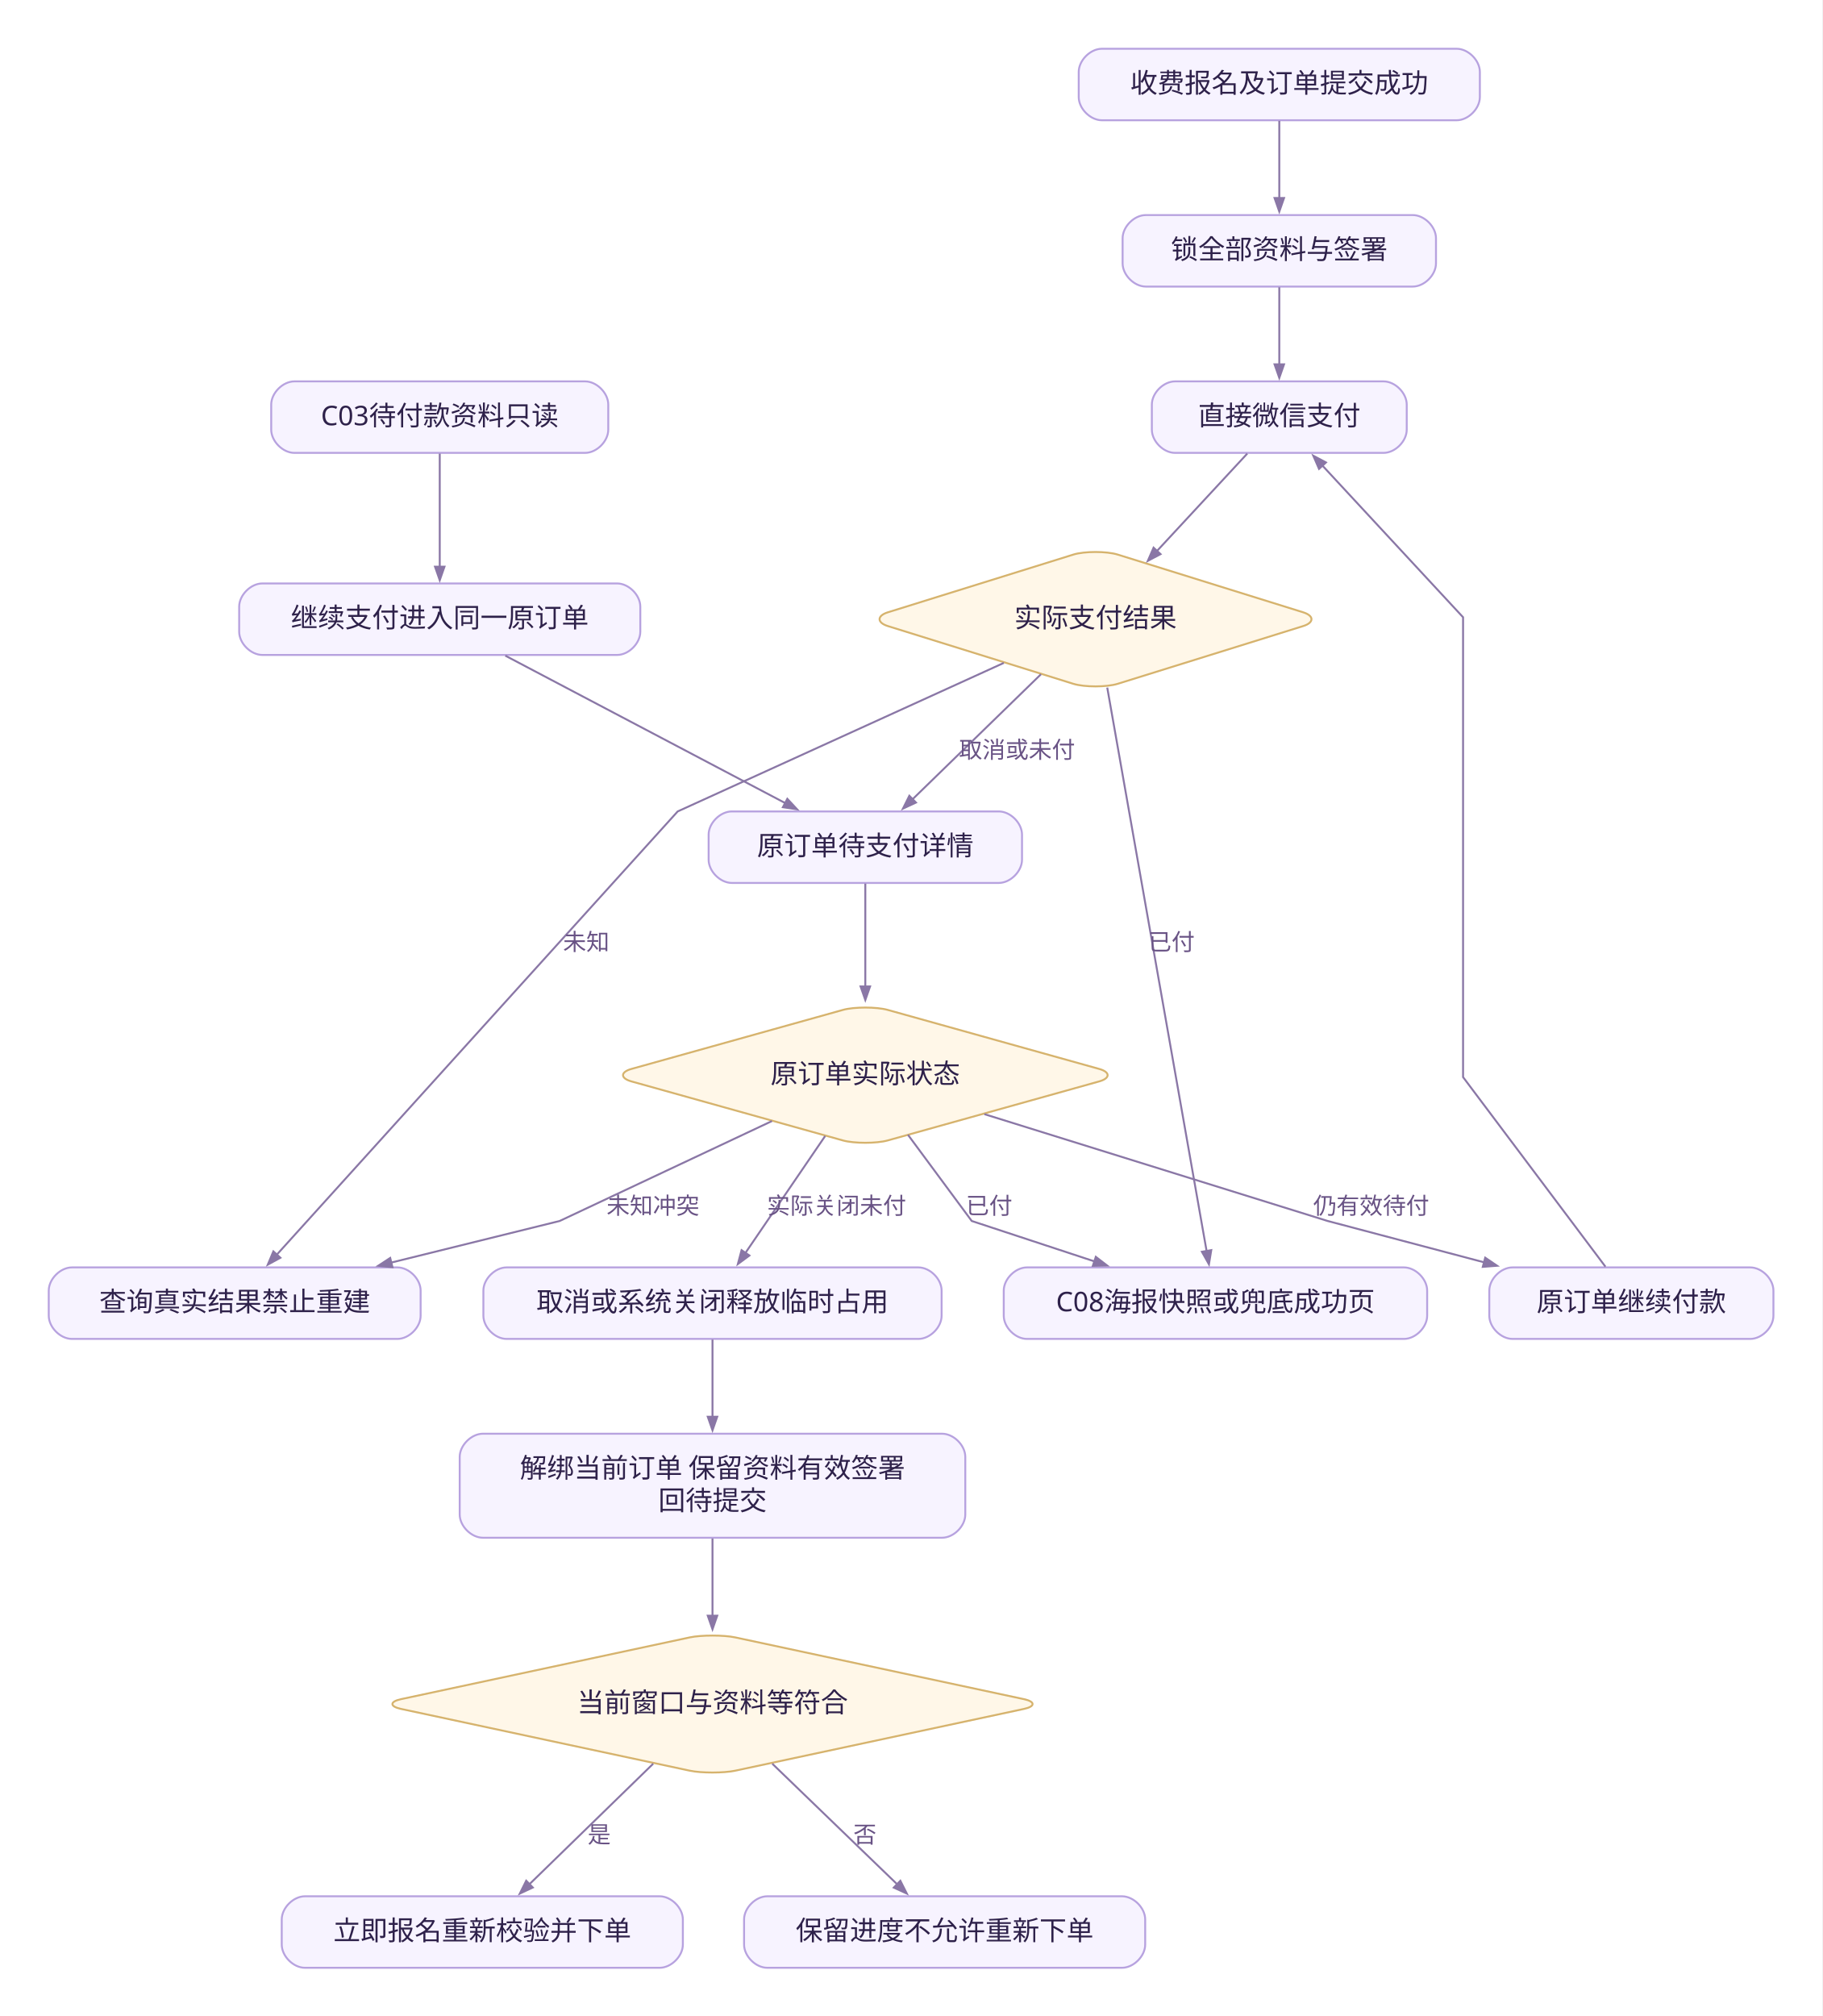
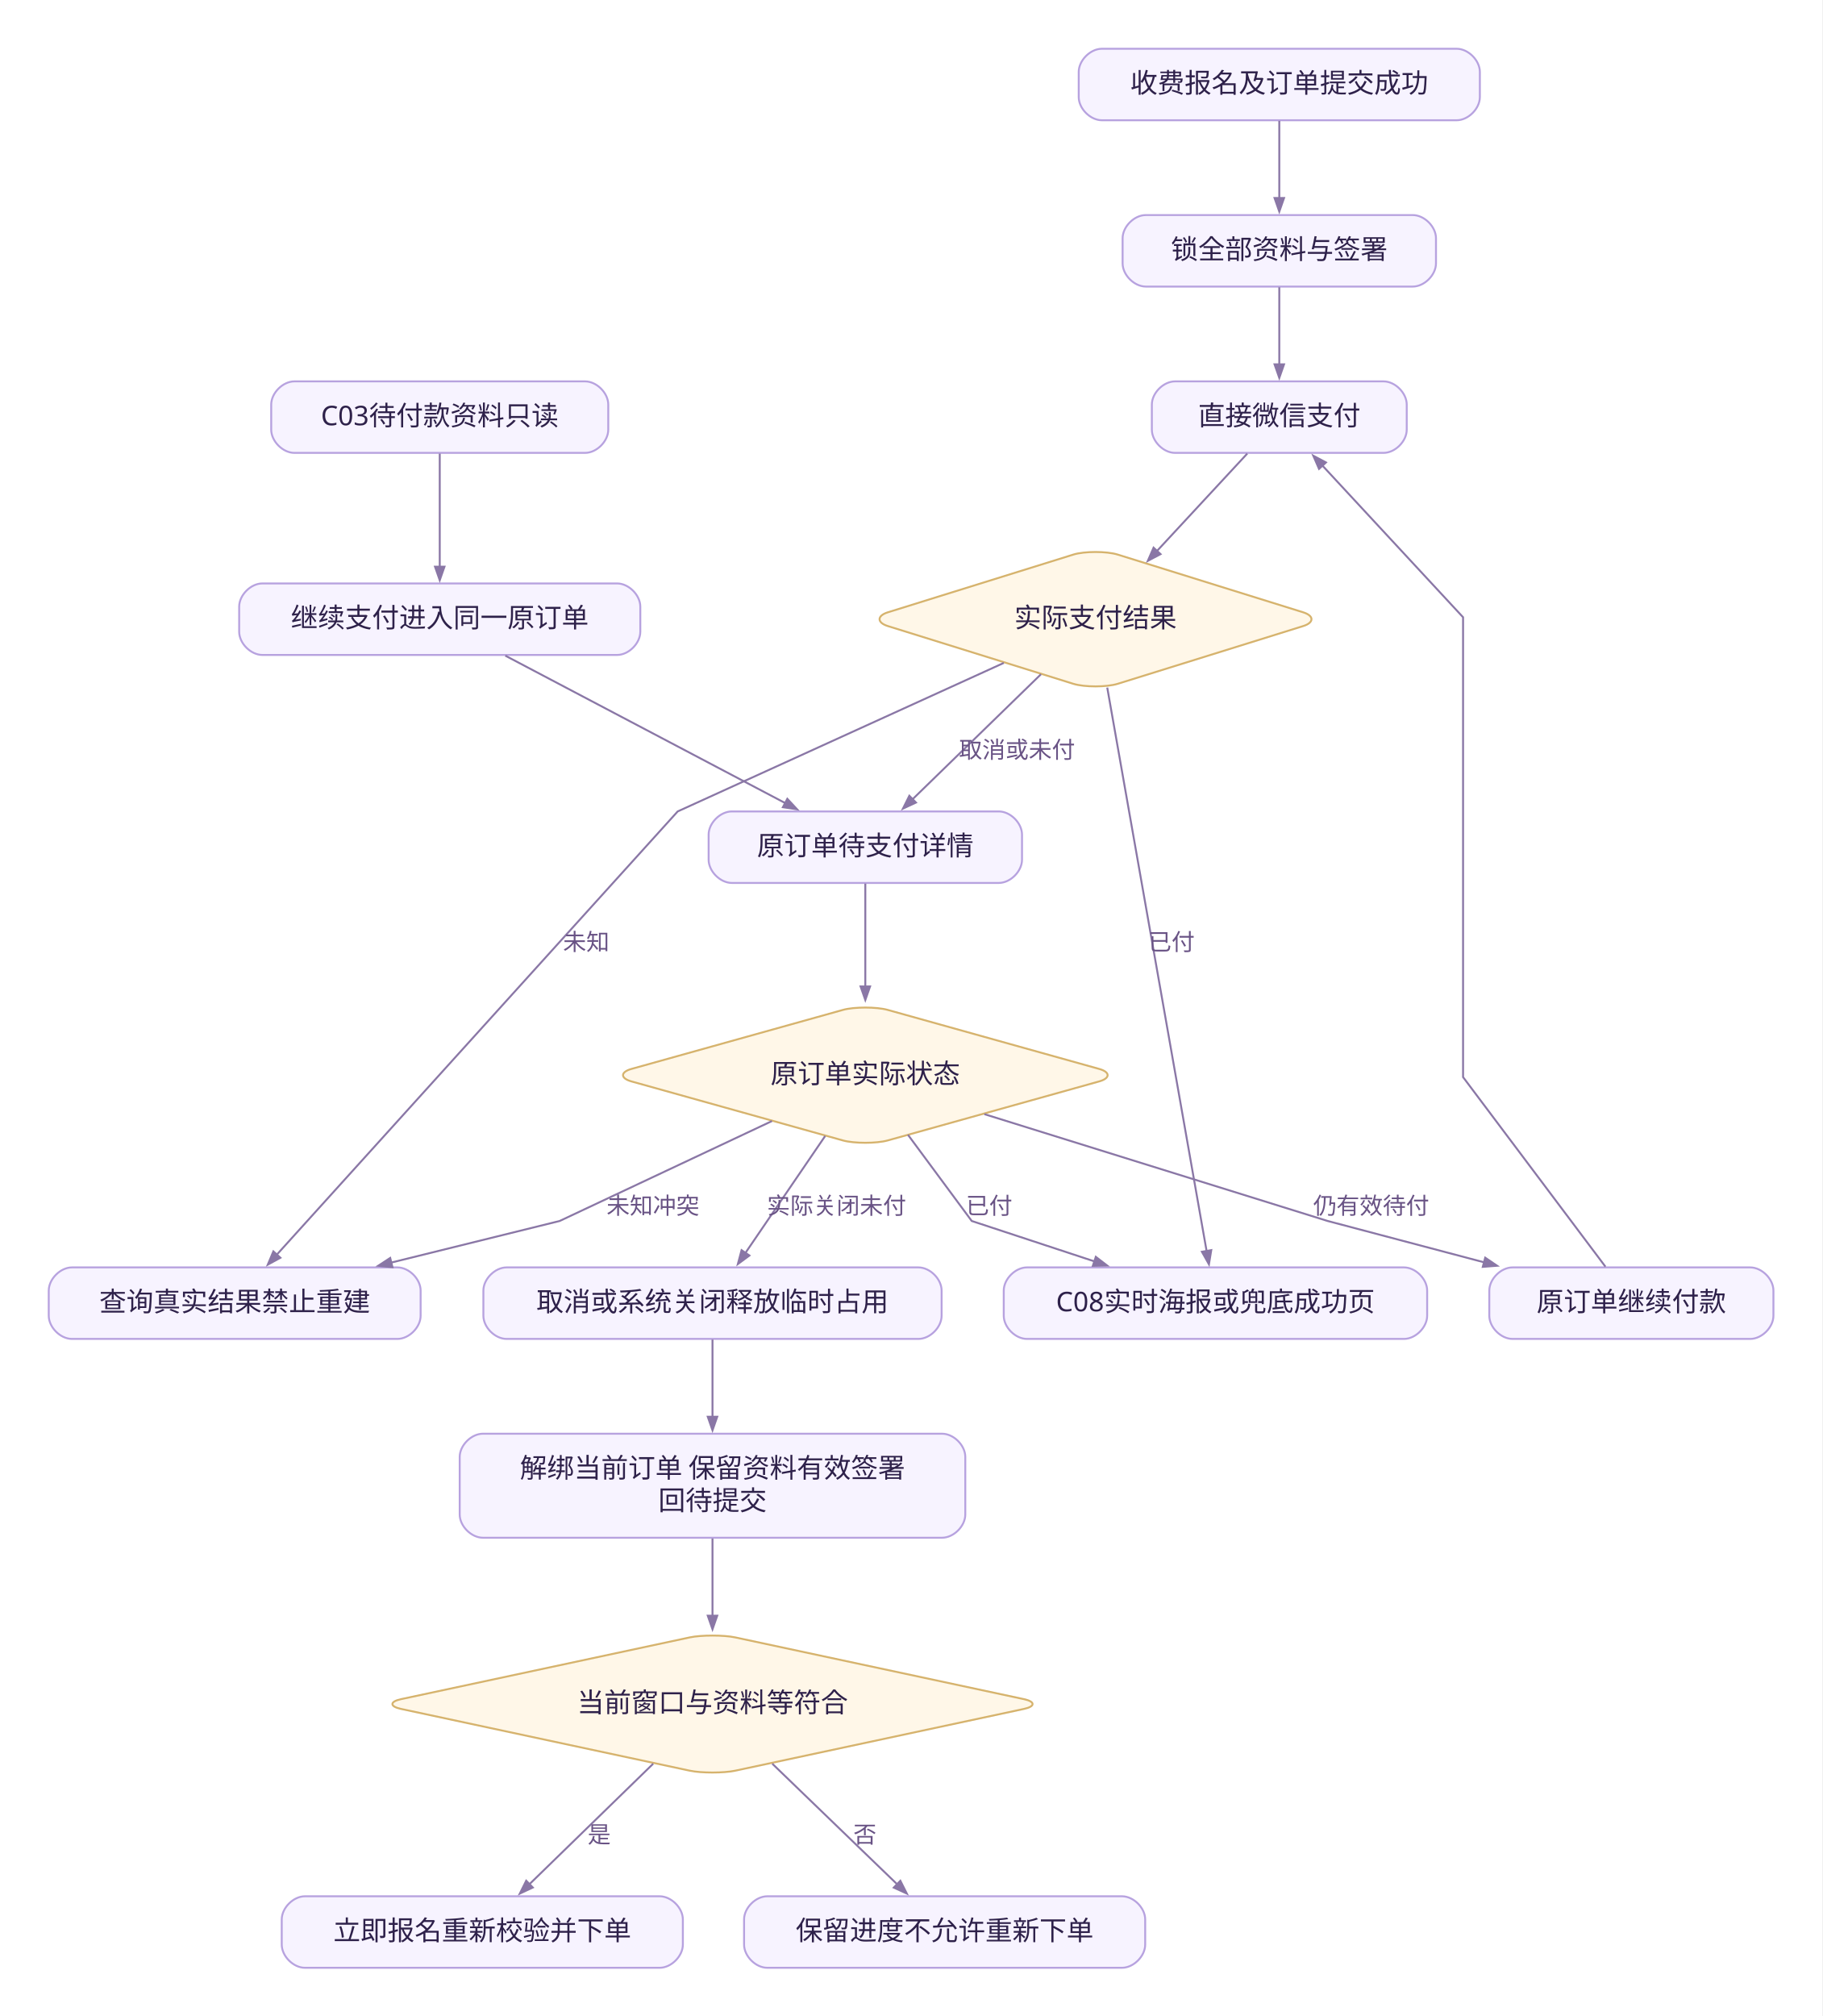
<svg xmlns="http://www.w3.org/2000/svg" width="942pt" height="1042pt" viewBox="0.00 0.00 942.00 1042.00">
  <g id="graph0" class="graph" transform="scale(1 1) rotate(0) translate(25.2 1017.08)">
    <polygon fill="white" stroke="none" points="-25.2,25.2 -25.2,-1017.08 916.76,-1017.08 916.76,25.2 -25.2,25.2" />
    <g id="node1" class="node">
      <path fill="#f7f3ff" stroke="#b7a2df" d="M727.8,-991.88C727.8,-991.88 544.44,-991.88 544.44,-991.88 538.44,-991.88 532.44,-985.88 532.44,-979.88 532.44,-979.88 532.44,-966.92 532.44,-966.92 532.44,-960.92 538.44,-954.92 544.44,-954.92 544.44,-954.92 727.8,-954.92 727.8,-954.92 733.8,-954.92 739.8,-960.92 739.8,-966.92 739.8,-966.92 739.8,-979.88 739.8,-979.88 739.8,-985.88 733.8,-991.88 727.8,-991.88" />
      <text xml:space="preserve" text-anchor="middle" x="636.12" y="-969.2" font-family="PingFang SC" font-size="14.00" fill="#2e214a">收费报名及订单提交成功</text>
    </g>
    <g id="node2" class="node">
      <path fill="#f7f3ff" stroke="#b7a2df" d="M705.12,-905.92C705.12,-905.92 567.12,-905.92 567.12,-905.92 561.12,-905.92 555.12,-899.92 555.12,-893.92 555.12,-893.92 555.12,-880.96 555.12,-880.96 555.12,-874.96 561.12,-868.96 567.12,-868.96 567.12,-868.96 705.12,-868.96 705.12,-868.96 711.12,-868.96 717.12,-874.96 717.12,-880.96 717.12,-880.96 717.12,-893.92 717.12,-893.92 717.12,-899.92 711.12,-905.92 705.12,-905.92" />
      <text xml:space="preserve" text-anchor="middle" x="636.12" y="-883.24" font-family="PingFang SC" font-size="14.00" fill="#2e214a">锁全部资料与签署</text>
    </g>
    <g id="edge1" class="edge">
      <path fill="none" stroke="#8a77a6" d="M636.12,-954.59C636.12,-942.91 636.12,-927.43 636.12,-914.38" />
      <polygon fill="#8a77a6" stroke="#8a77a6" points="638.57,-914.73 636.12,-907.73 633.67,-914.73 638.57,-914.73" />
    </g>
    <g id="node3" class="node">
      <path fill="#f7f3ff" stroke="#b7a2df" d="M690,-819.96C690,-819.96 582.24,-819.96 582.24,-819.96 576.24,-819.96 570.24,-813.96 570.24,-807.96 570.24,-807.96 570.24,-795 570.24,-795 570.24,-789 576.24,-783 582.24,-783 582.24,-783 690,-783 690,-783 696,-783 702,-789 702,-795 702,-795 702,-807.96 702,-807.96 702,-813.96 696,-819.96 690,-819.96" />
      <text xml:space="preserve" text-anchor="middle" x="636.12" y="-797.28" font-family="PingFang SC" font-size="14.00" fill="#2e214a">直接微信支付</text>
    </g>
    <g id="edge2" class="edge">
      <path fill="none" stroke="#8a77a6" d="M636.12,-868.63C636.12,-856.95 636.12,-841.47 636.12,-828.42" />
      <polygon fill="#8a77a6" stroke="#8a77a6" points="638.57,-828.77 636.12,-821.77 633.67,-828.77 638.57,-828.77" />
    </g>
    <g id="node4" class="node">
      <path fill="#fff7e8" stroke="#d6b36d" d="M529.66,-730.44C529.66,-730.44 433.78,-700.6 433.78,-700.6 428.05,-698.82 428.05,-695.26 433.78,-693.48 433.78,-693.48 529.66,-663.64 529.66,-663.64 535.39,-661.86 546.85,-661.86 552.58,-663.64 552.58,-663.64 648.46,-693.48 648.46,-693.48 654.19,-695.26 654.19,-698.82 648.46,-700.6 648.46,-700.6 552.58,-730.44 552.58,-730.44 546.85,-732.22 535.39,-732.22 529.66,-730.44" />
      <text xml:space="preserve" text-anchor="middle" x="541.12" y="-692.84" font-family="PingFang SC" font-size="14.00" fill="#2e214a">实际支付结果</text>
    </g>
    <g id="edge3" class="edge">
      <path fill="none" stroke="#8a77a6" d="M619.57,-782.64C606.69,-768.75 588.44,-749.07 572.78,-732.18" />
      <polygon fill="#8a77a6" stroke="#8a77a6" points="574.73,-730.68 568.17,-727.21 571.13,-734.01 574.73,-730.68" />
    </g>
    <g id="node5" class="node">
      <path fill="#f7f3ff" stroke="#b7a2df" d="M700.56,-362C700.56,-362 505.68,-362 505.68,-362 499.68,-362 493.68,-356 493.68,-350 493.68,-350 493.68,-337.04 493.68,-337.04 493.68,-331.04 499.68,-325.04 505.68,-325.04 505.68,-325.04 700.56,-325.04 700.56,-325.04 706.56,-325.04 712.56,-331.04 712.56,-337.04 712.56,-337.04 712.56,-350 712.56,-350 712.56,-356 706.56,-362 700.56,-362" />
-       <text xml:space="preserve" text-anchor="middle" x="603.12" y="-339.32" font-family="PingFang SC" font-size="14.00" fill="#2e214a">C08海报快照或兜底成功页</text>
+       <text xml:space="preserve" text-anchor="middle" x="603.12" y="-339.32" font-family="PingFang SC" font-size="14.00" fill="#2e214a">C08实时海报或兜底成功页</text>
    </g>
    <g id="edge4" class="edge">
      <path fill="none" stroke="#8a77a6" d="M547.18,-661.69C559.57,-591.41 587.6,-432.54 598.58,-370.26" />
      <polygon fill="#8a77a6" stroke="#8a77a6" points="600.95,-370.94 599.75,-363.62 596.12,-370.09 600.95,-370.94" />
      <text xml:space="preserve" text-anchor="middle" x="580.4" y="-525.92" font-family="PingFang SC" font-size="12.00" fill="#695385">已付</text>
    </g>
    <g id="node6" class="node">
      <path fill="#f7f3ff" stroke="#b7a2df" d="M491.12,-597.68C491.12,-597.68 353.12,-597.68 353.12,-597.68 347.12,-597.68 341.12,-591.68 341.12,-585.68 341.12,-585.68 341.12,-572.72 341.12,-572.72 341.12,-566.72 347.12,-560.72 353.12,-560.72 353.12,-560.72 491.12,-560.72 491.12,-560.72 497.12,-560.72 503.12,-566.72 503.12,-572.72 503.12,-572.72 503.12,-585.68 503.12,-585.68 503.12,-591.68 497.12,-597.68 491.12,-597.68" />
      <text xml:space="preserve" text-anchor="middle" x="422.12" y="-575" font-family="PingFang SC" font-size="14.00" fill="#2e214a">原订单待支付详情</text>
    </g>
    <g id="edge5" class="edge">
      <path fill="none" stroke="#8a77a6" d="M512.92,-668.59C492.7,-648.91 465.74,-622.66 446.46,-603.9" />
      <polygon fill="#8a77a6" stroke="#8a77a6" points="448.3,-602.27 441.58,-599.14 444.88,-605.78 448.3,-602.27" />
      <text xml:space="preserve" text-anchor="middle" x="500.55" y="-625.28" font-family="PingFang SC" font-size="12.00" fill="#695385">取消或未付</text>
    </g>
    <g id="node16" class="node">
      <path fill="#f7f3ff" stroke="#b7a2df" d="M180.24,-362C180.24,-362 12,-362 12,-362 6,-362 0,-356 0,-350 0,-350 0,-337.04 0,-337.04 0,-331.04 6,-325.04 12,-325.04 12,-325.04 180.24,-325.04 180.24,-325.04 186.24,-325.04 192.24,-331.04 192.24,-337.04 192.24,-337.04 192.24,-350 192.24,-350 192.24,-356 186.24,-362 180.24,-362" />
      <text xml:space="preserve" text-anchor="middle" x="96.12" y="-339.32" font-family="PingFang SC" font-size="14.00" fill="#2e214a">查询真实结果禁止重建</text>
    </g>
    <g id="edge6" class="edge">
      <path fill="none" stroke="#8a77a6" d="M493.72,-674.45C430.13,-645.5 325.12,-597.68 325.12,-597.68 325.12,-597.68 174.85,-431.55 117.76,-368.45" />
      <polygon fill="#8a77a6" stroke="#8a77a6" points="119.75,-366.99 113.24,-363.44 116.12,-370.28 119.75,-366.99" />
      <text xml:space="preserve" text-anchor="middle" x="277.86" y="-525.92" font-family="PingFang SC" font-size="12.00" fill="#695385">未知</text>
    </g>
    <g id="node9" class="node">
      <path fill="#fff7e8" stroke="#d6b36d" d="M410.56,-495.1C410.56,-495.1 301.2,-464.58 301.2,-464.58 295.42,-462.97 295.42,-459.75 301.2,-458.14 301.2,-458.14 410.56,-427.62 410.56,-427.62 416.34,-426.01 427.9,-426.01 433.68,-427.62 433.68,-427.62 543.04,-458.14 543.04,-458.14 548.82,-459.75 548.82,-462.97 543.04,-464.58 543.04,-464.58 433.68,-495.1 433.68,-495.1 427.9,-496.71 416.34,-496.71 410.56,-495.1" />
      <text xml:space="preserve" text-anchor="middle" x="422.12" y="-457.16" font-family="PingFang SC" font-size="14.00" fill="#2e214a">原订单实际状态</text>
    </g>
    <g id="edge9" class="edge">
      <path fill="none" stroke="#8a77a6" d="M422.12,-560.35C422.12,-546.15 422.12,-525.65 422.12,-507.07" />
      <polygon fill="#8a77a6" stroke="#8a77a6" points="424.57,-507.21 422.12,-500.21 419.67,-507.21 424.57,-507.21" />
    </g>
    <g id="node7" class="node">
      <path fill="#f7f3ff" stroke="#b7a2df" d="M277.24,-819.96C277.24,-819.96 127,-819.96 127,-819.96 121,-819.96 115,-813.96 115,-807.96 115,-807.96 115,-795 115,-795 115,-789 121,-783 127,-783 127,-783 277.24,-783 277.24,-783 283.24,-783 289.24,-789 289.24,-795 289.24,-795 289.24,-807.96 289.24,-807.96 289.24,-813.96 283.24,-819.96 277.24,-819.96" />
      <text xml:space="preserve" text-anchor="middle" x="202.12" y="-797.28" font-family="PingFang SC" font-size="14.00" fill="#2e214a">C03待付款资料只读</text>
    </g>
    <g id="node8" class="node">
      <path fill="#f7f3ff" stroke="#b7a2df" d="M293.8,-715.52C293.8,-715.52 110.44,-715.52 110.44,-715.52 104.44,-715.52 98.44,-709.52 98.44,-703.52 98.44,-703.52 98.44,-690.56 98.44,-690.56 98.44,-684.56 104.44,-678.56 110.44,-678.56 110.44,-678.56 293.8,-678.56 293.8,-678.56 299.8,-678.56 305.8,-684.56 305.8,-690.56 305.8,-690.56 305.8,-703.52 305.8,-703.52 305.8,-709.52 299.8,-715.52 293.8,-715.52" />
      <text xml:space="preserve" text-anchor="middle" x="202.12" y="-692.84" font-family="PingFang SC" font-size="14.00" fill="#2e214a">继续支付进入同一原订单</text>
    </g>
    <g id="edge7" class="edge">
      <path fill="none" stroke="#8a77a6" d="M202.12,-782.64C202.12,-766.48 202.12,-742.47 202.12,-724.15" />
      <polygon fill="#8a77a6" stroke="#8a77a6" points="204.57,-724.19 202.12,-717.19 199.67,-724.19 204.57,-724.19" />
    </g>
    <g id="edge8" class="edge">
      <path fill="none" stroke="#8a77a6" d="M236.01,-678.19C275.01,-657.66 339.05,-623.94 380.9,-601.9" />
      <polygon fill="#8a77a6" stroke="#8a77a6" points="381.8,-604.2 386.85,-598.77 379.51,-599.87 381.8,-604.2" />
    </g>
    <g id="edge13" class="edge">
      <path fill="none" stroke="#8a77a6" d="M444.17,-430.54C459.48,-409.86 477.12,-386 477.12,-386 477.12,-386 508.92,-375.53 540.56,-365.11" />
      <polygon fill="#8a77a6" stroke="#8a77a6" points="541.27,-367.46 547.15,-362.95 539.73,-362.81 541.27,-367.46" />
      <text xml:space="preserve" text-anchor="middle" x="486.12" y="-389.6" font-family="PingFang SC" font-size="12.00" fill="#695385">已付</text>
    </g>
    <g id="node10" class="node">
      <path fill="#f7f3ff" stroke="#b7a2df" d="M879.56,-362C879.56,-362 756.68,-362 756.68,-362 750.68,-362 744.68,-356 744.68,-350 744.68,-350 744.68,-337.04 744.68,-337.04 744.68,-331.04 750.68,-325.04 756.68,-325.04 756.68,-325.04 879.56,-325.04 879.56,-325.04 885.56,-325.04 891.56,-331.04 891.56,-337.04 891.56,-337.04 891.56,-350 891.56,-350 891.56,-356 885.56,-362 879.56,-362" />
      <text xml:space="preserve" text-anchor="middle" x="818.12" y="-339.32" font-family="PingFang SC" font-size="14.00" fill="#2e214a">原订单继续付款</text>
    </g>
    <g id="edge10" class="edge">
      <path fill="none" stroke="#8a77a6" d="M483.67,-441.21C554.48,-419.18 661.12,-386 661.12,-386 661.12,-386 702.09,-375.17 742.18,-364.58" />
      <polygon fill="#8a77a6" stroke="#8a77a6" points="742.57,-367.02 748.71,-362.86 741.31,-362.28 742.57,-367.02" />
      <text xml:space="preserve" text-anchor="middle" x="683.62" y="-389.6" font-family="PingFang SC" font-size="12.00" fill="#695385">仍有效待付</text>
    </g>
    <g id="node11" class="node">
      <path fill="#f7f3ff" stroke="#b7a2df" d="M449.56,-362C449.56,-362 236.68,-362 236.68,-362 230.68,-362 224.68,-356 224.68,-350 224.68,-350 224.68,-337.04 224.68,-337.04 224.68,-331.04 230.68,-325.04 236.68,-325.04 236.68,-325.04 449.56,-325.04 449.56,-325.04 455.56,-325.04 461.56,-331.04 461.56,-337.04 461.56,-337.04 461.56,-350 461.56,-350 461.56,-356 455.56,-362 449.56,-362" />
      <text xml:space="preserve" text-anchor="middle" x="343.12" y="-339.32" font-family="PingFang SC" font-size="14.00" fill="#2e214a">取消或系统关闭释放临时占用</text>
    </g>
    <g id="edge12" class="edge">
      <path fill="none" stroke="#8a77a6" d="M401.36,-429.92C388.45,-410.99 372.05,-386.95 359.95,-369.2" />
      <polygon fill="#8a77a6" stroke="#8a77a6" points="362.2,-368.15 356.23,-363.74 358.15,-370.91 362.2,-368.15" />
      <text xml:space="preserve" text-anchor="middle" x="407.25" y="-389.6" font-family="PingFang SC" font-size="12.00" fill="#695385">实际关闭未付</text>
    </g>
    <g id="edge14" class="edge">
      <path fill="none" stroke="#8a77a6" d="M373.86,-437.65C327.39,-415.78 264.12,-386 264.12,-386 264.12,-386 219.91,-375.08 176.85,-364.45" />
      <polygon fill="#8a77a6" stroke="#8a77a6" points="177.68,-362.13 170.3,-362.84 176.51,-366.89 177.68,-362.13" />
      <text xml:space="preserve" text-anchor="middle" x="312.34" y="-389.6" font-family="PingFang SC" font-size="12.00" fill="#695385">未知冲突</text>
    </g>
    <g id="edge11" class="edge">
      <path fill="none" stroke="#8a77a6" d="M804.72,-362.37C780.31,-394.86 731.12,-460.36 731.12,-460.36 731.12,-698.04 731.12,-698.04 731.12,-698.04 731.12,-698.04 686.46,-746.19 658.39,-776.47" />
      <polygon fill="#8a77a6" stroke="#8a77a6" points="656.66,-774.73 653.7,-781.53 660.25,-778.06 656.66,-774.73" />
    </g>
    <g id="node12" class="node">
      <path fill="#f7f3ff" stroke="#b7a2df" d="M461.8,-276.04C461.8,-276.04 224.44,-276.04 224.44,-276.04 218.44,-276.04 212.44,-270.04 212.44,-264.04 212.44,-264.04 212.44,-234.28 212.44,-234.28 212.44,-228.28 218.44,-222.28 224.44,-222.28 224.44,-222.28 461.8,-222.28 461.8,-222.28 467.8,-222.28 473.8,-228.28 473.8,-234.28 473.8,-234.28 473.8,-264.04 473.8,-264.04 473.8,-270.04 467.8,-276.04 461.8,-276.04" />
      <text xml:space="preserve" text-anchor="middle" x="343.12" y="-253.36" font-family="PingFang SC" font-size="14.00" fill="#2e214a">解绑当前订单 保留资料有效签署</text>
      <text xml:space="preserve" text-anchor="middle" x="343.12" y="-236.56" font-family="PingFang SC" font-size="14.00" fill="#2e214a">回待提交</text>
    </g>
    <g id="edge15" class="edge">
      <path fill="none" stroke="#8a77a6" d="M343.12,-324.71C343.12,-313.34 343.12,-298.22 343.12,-284.57" />
      <polygon fill="#8a77a6" stroke="#8a77a6" points="345.57,-284.82 343.12,-277.82 340.67,-284.82 345.57,-284.82" />
    </g>
    <g id="node13" class="node">
      <path fill="#fff7e8" stroke="#d6b36d" d="M331.39,-170.77C331.39,-170.77 182.05,-138.83 182.05,-138.83 176.19,-137.57 176.19,-135.07 182.05,-133.81 182.05,-133.81 331.39,-101.87 331.39,-101.87 337.25,-100.61 348.99,-100.61 354.85,-101.87 354.85,-101.87 504.19,-133.81 504.19,-133.81 510.05,-135.07 510.05,-137.57 504.19,-138.83 504.19,-138.83 354.85,-170.77 354.85,-170.77 348.99,-172.03 337.25,-172.03 331.39,-170.77" />
      <text xml:space="preserve" text-anchor="middle" x="343.12" y="-132.12" font-family="PingFang SC" font-size="14.00" fill="#2e214a">当前窗口与资料等符合</text>
    </g>
    <g id="edge16" class="edge">
      <path fill="none" stroke="#8a77a6" d="M343.12,-221.89C343.12,-209.91 343.12,-195.39 343.12,-181.78" />
      <polygon fill="#8a77a6" stroke="#8a77a6" points="345.57,-181.98 343.12,-174.98 340.67,-181.98 345.57,-181.98" />
    </g>
    <g id="node14" class="node">
      <path fill="#f7f3ff" stroke="#b7a2df" d="M315.8,-36.96C315.8,-36.96 132.44,-36.96 132.44,-36.96 126.44,-36.96 120.44,-30.96 120.44,-24.96 120.44,-24.96 120.44,-12 120.44,-12 120.44,-6 126.44,0 132.44,0 132.44,0 315.8,0 315.8,0 321.8,0 327.8,-6 327.8,-12 327.8,-12 327.8,-24.96 327.8,-24.96 327.8,-30.96 321.8,-36.96 315.8,-36.96" />
      <text xml:space="preserve" text-anchor="middle" x="224.12" y="-14.28" font-family="PingFang SC" font-size="14.00" fill="#2e214a">立即报名重新校验并下单</text>
    </g>
    <g id="edge17" class="edge">
      <path fill="none" stroke="#8a77a6" d="M312.47,-105.49C292.55,-86.09 266.94,-61.16 248.42,-43.13" />
      <polygon fill="#8a77a6" stroke="#8a77a6" points="250.24,-41.49 243.52,-38.36 246.82,-45 250.24,-41.49" />
      <text xml:space="preserve" text-anchor="middle" x="284.55" y="-64.56" font-family="PingFang SC" font-size="12.00" fill="#695385">是</text>
    </g>
    <g id="node15" class="node">
      <path fill="#f7f3ff" stroke="#b7a2df" d="M554.8,-36.96C554.8,-36.96 371.44,-36.96 371.44,-36.96 365.44,-36.96 359.44,-30.96 359.44,-24.96 359.44,-24.96 359.44,-12 359.44,-12 359.44,-6 365.44,0 371.44,0 371.44,0 554.8,0 554.8,0 560.8,0 566.8,-6 566.8,-12 566.8,-12 566.8,-24.96 566.8,-24.96 566.8,-30.96 560.8,-36.96 554.8,-36.96" />
      <text xml:space="preserve" text-anchor="middle" x="463.12" y="-14.28" font-family="PingFang SC" font-size="14.00" fill="#2e214a">保留进度不允许重新下单</text>
    </g>
    <g id="edge18" class="edge">
      <path fill="none" stroke="#8a77a6" d="M374.02,-105.49C394.11,-86.09 419.95,-61.16 438.62,-43.13" />
      <polygon fill="#8a77a6" stroke="#8a77a6" points="440.23,-44.98 443.57,-38.36 436.83,-41.45 440.23,-44.98" />
      <text xml:space="preserve" text-anchor="middle" x="421.9" y="-64.56" font-family="PingFang SC" font-size="12.00" fill="#695385">否</text>
    </g>
  </g>
</svg>
